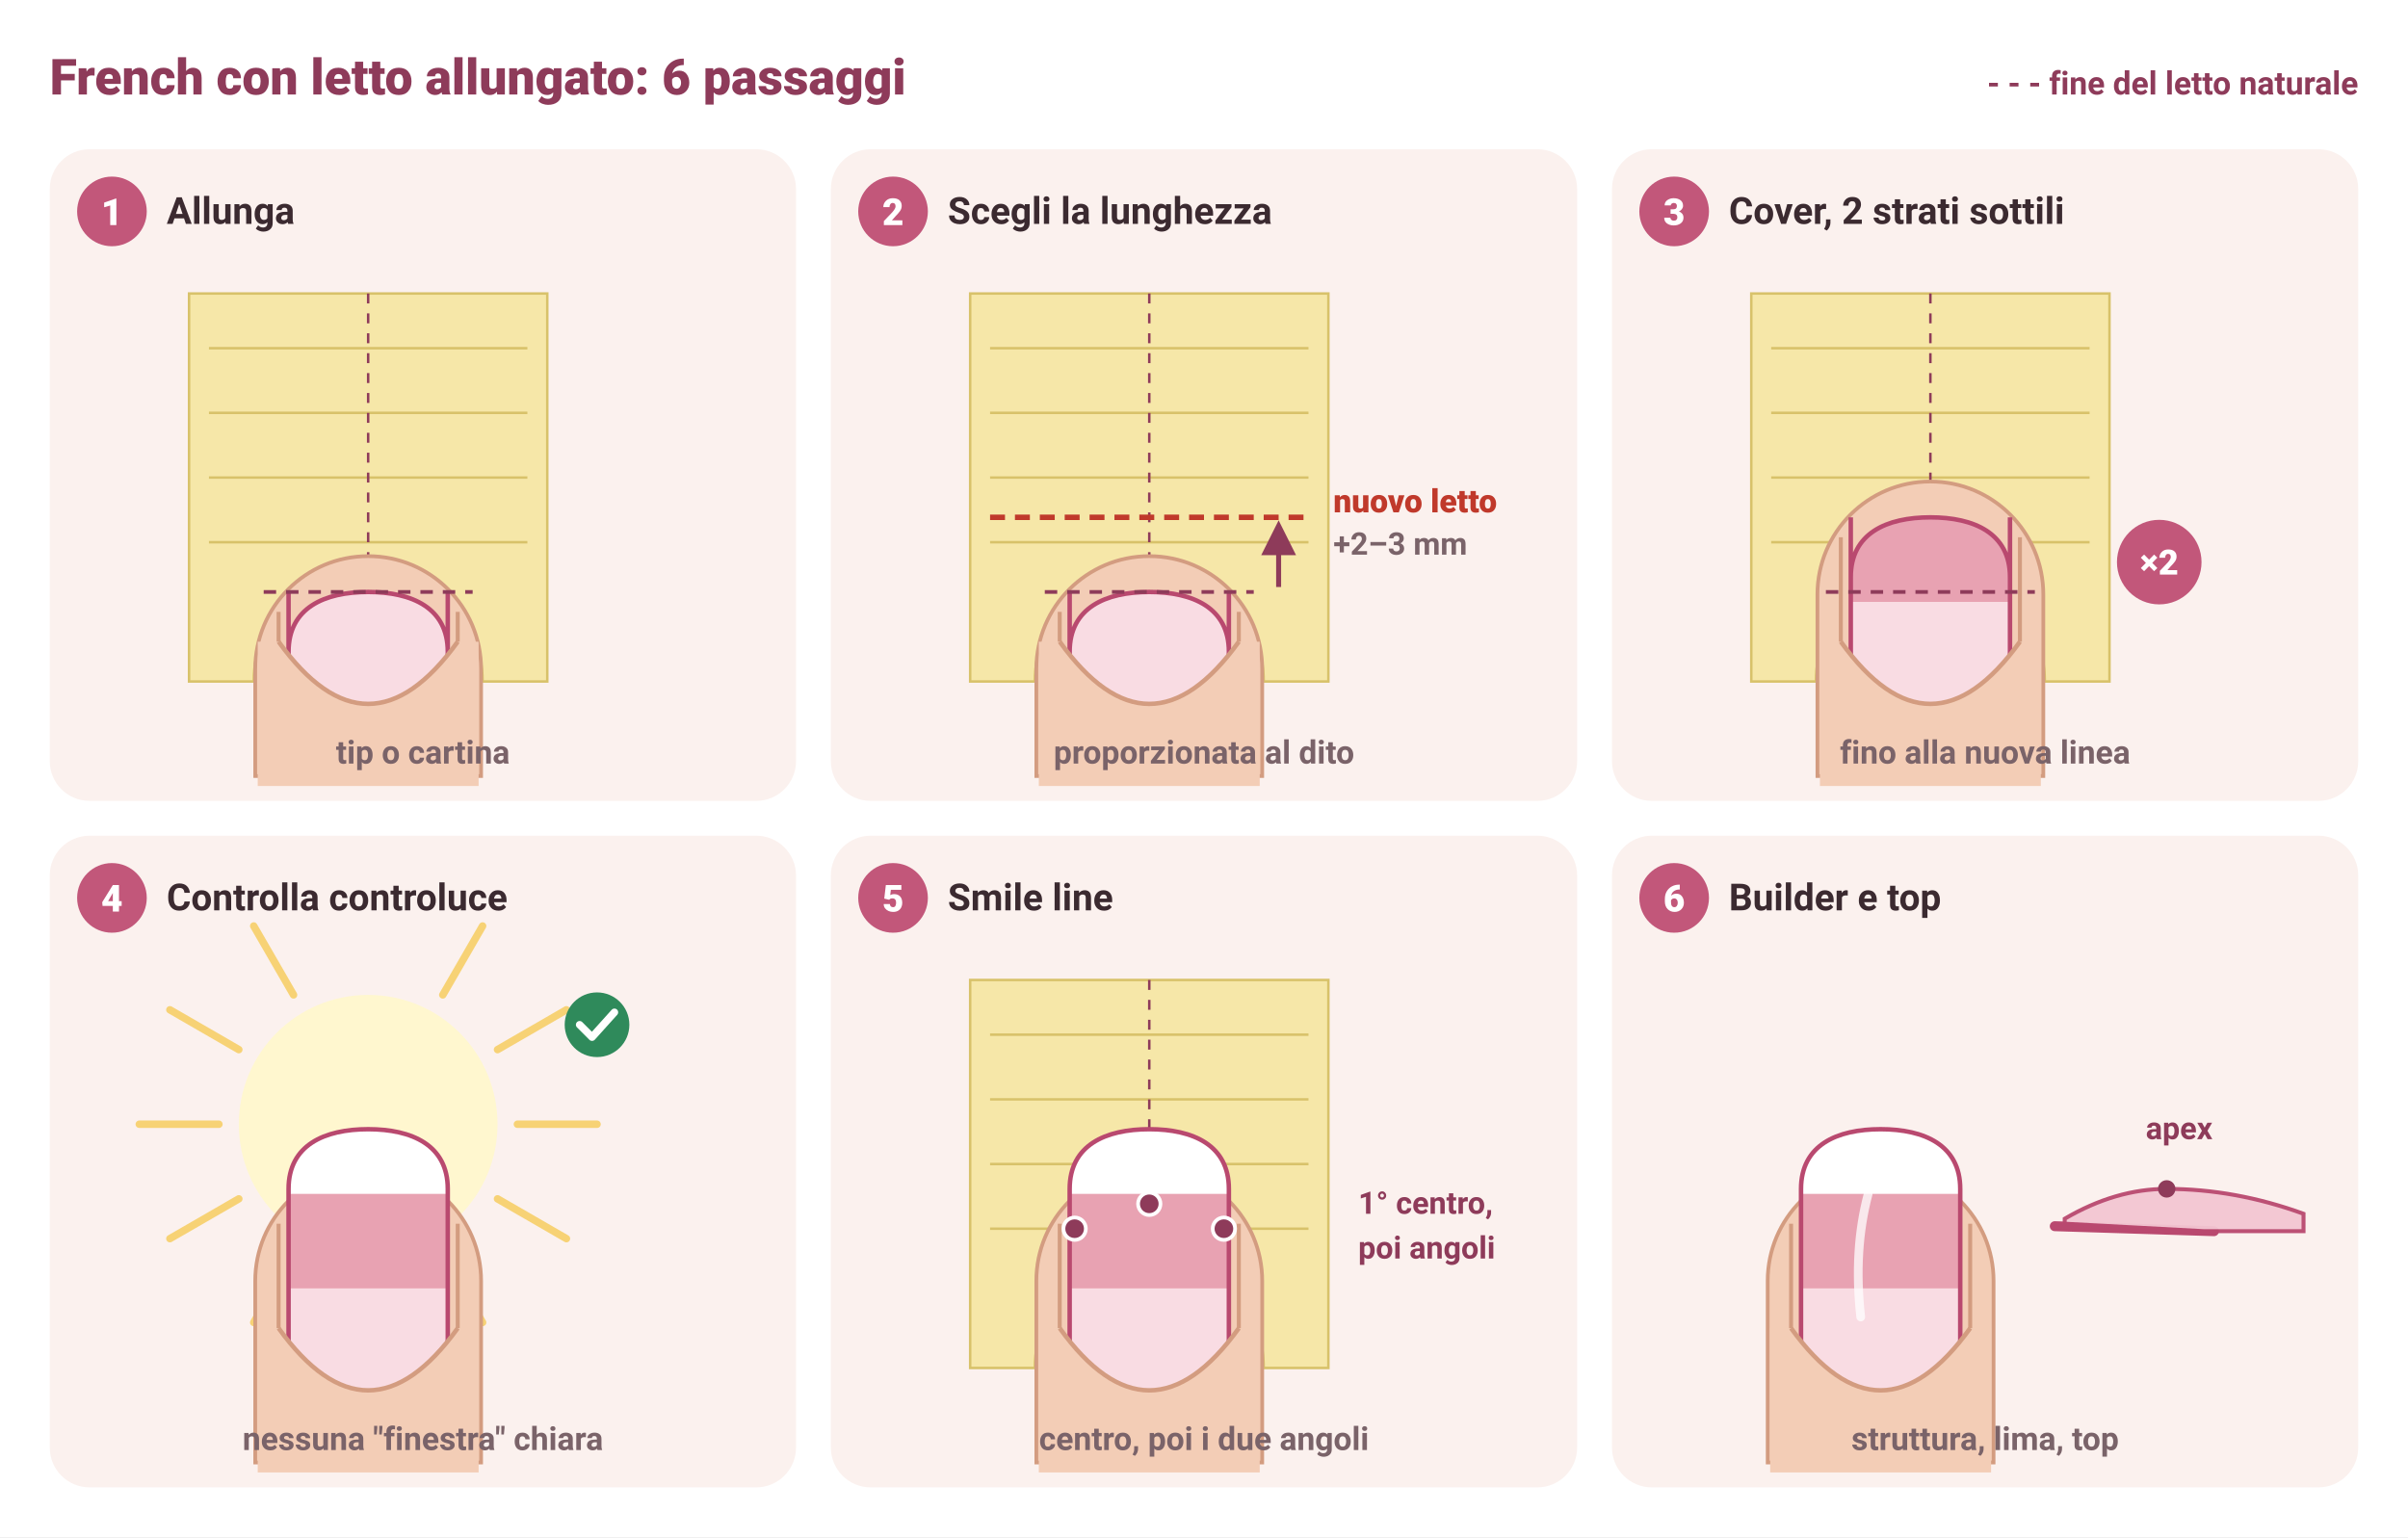
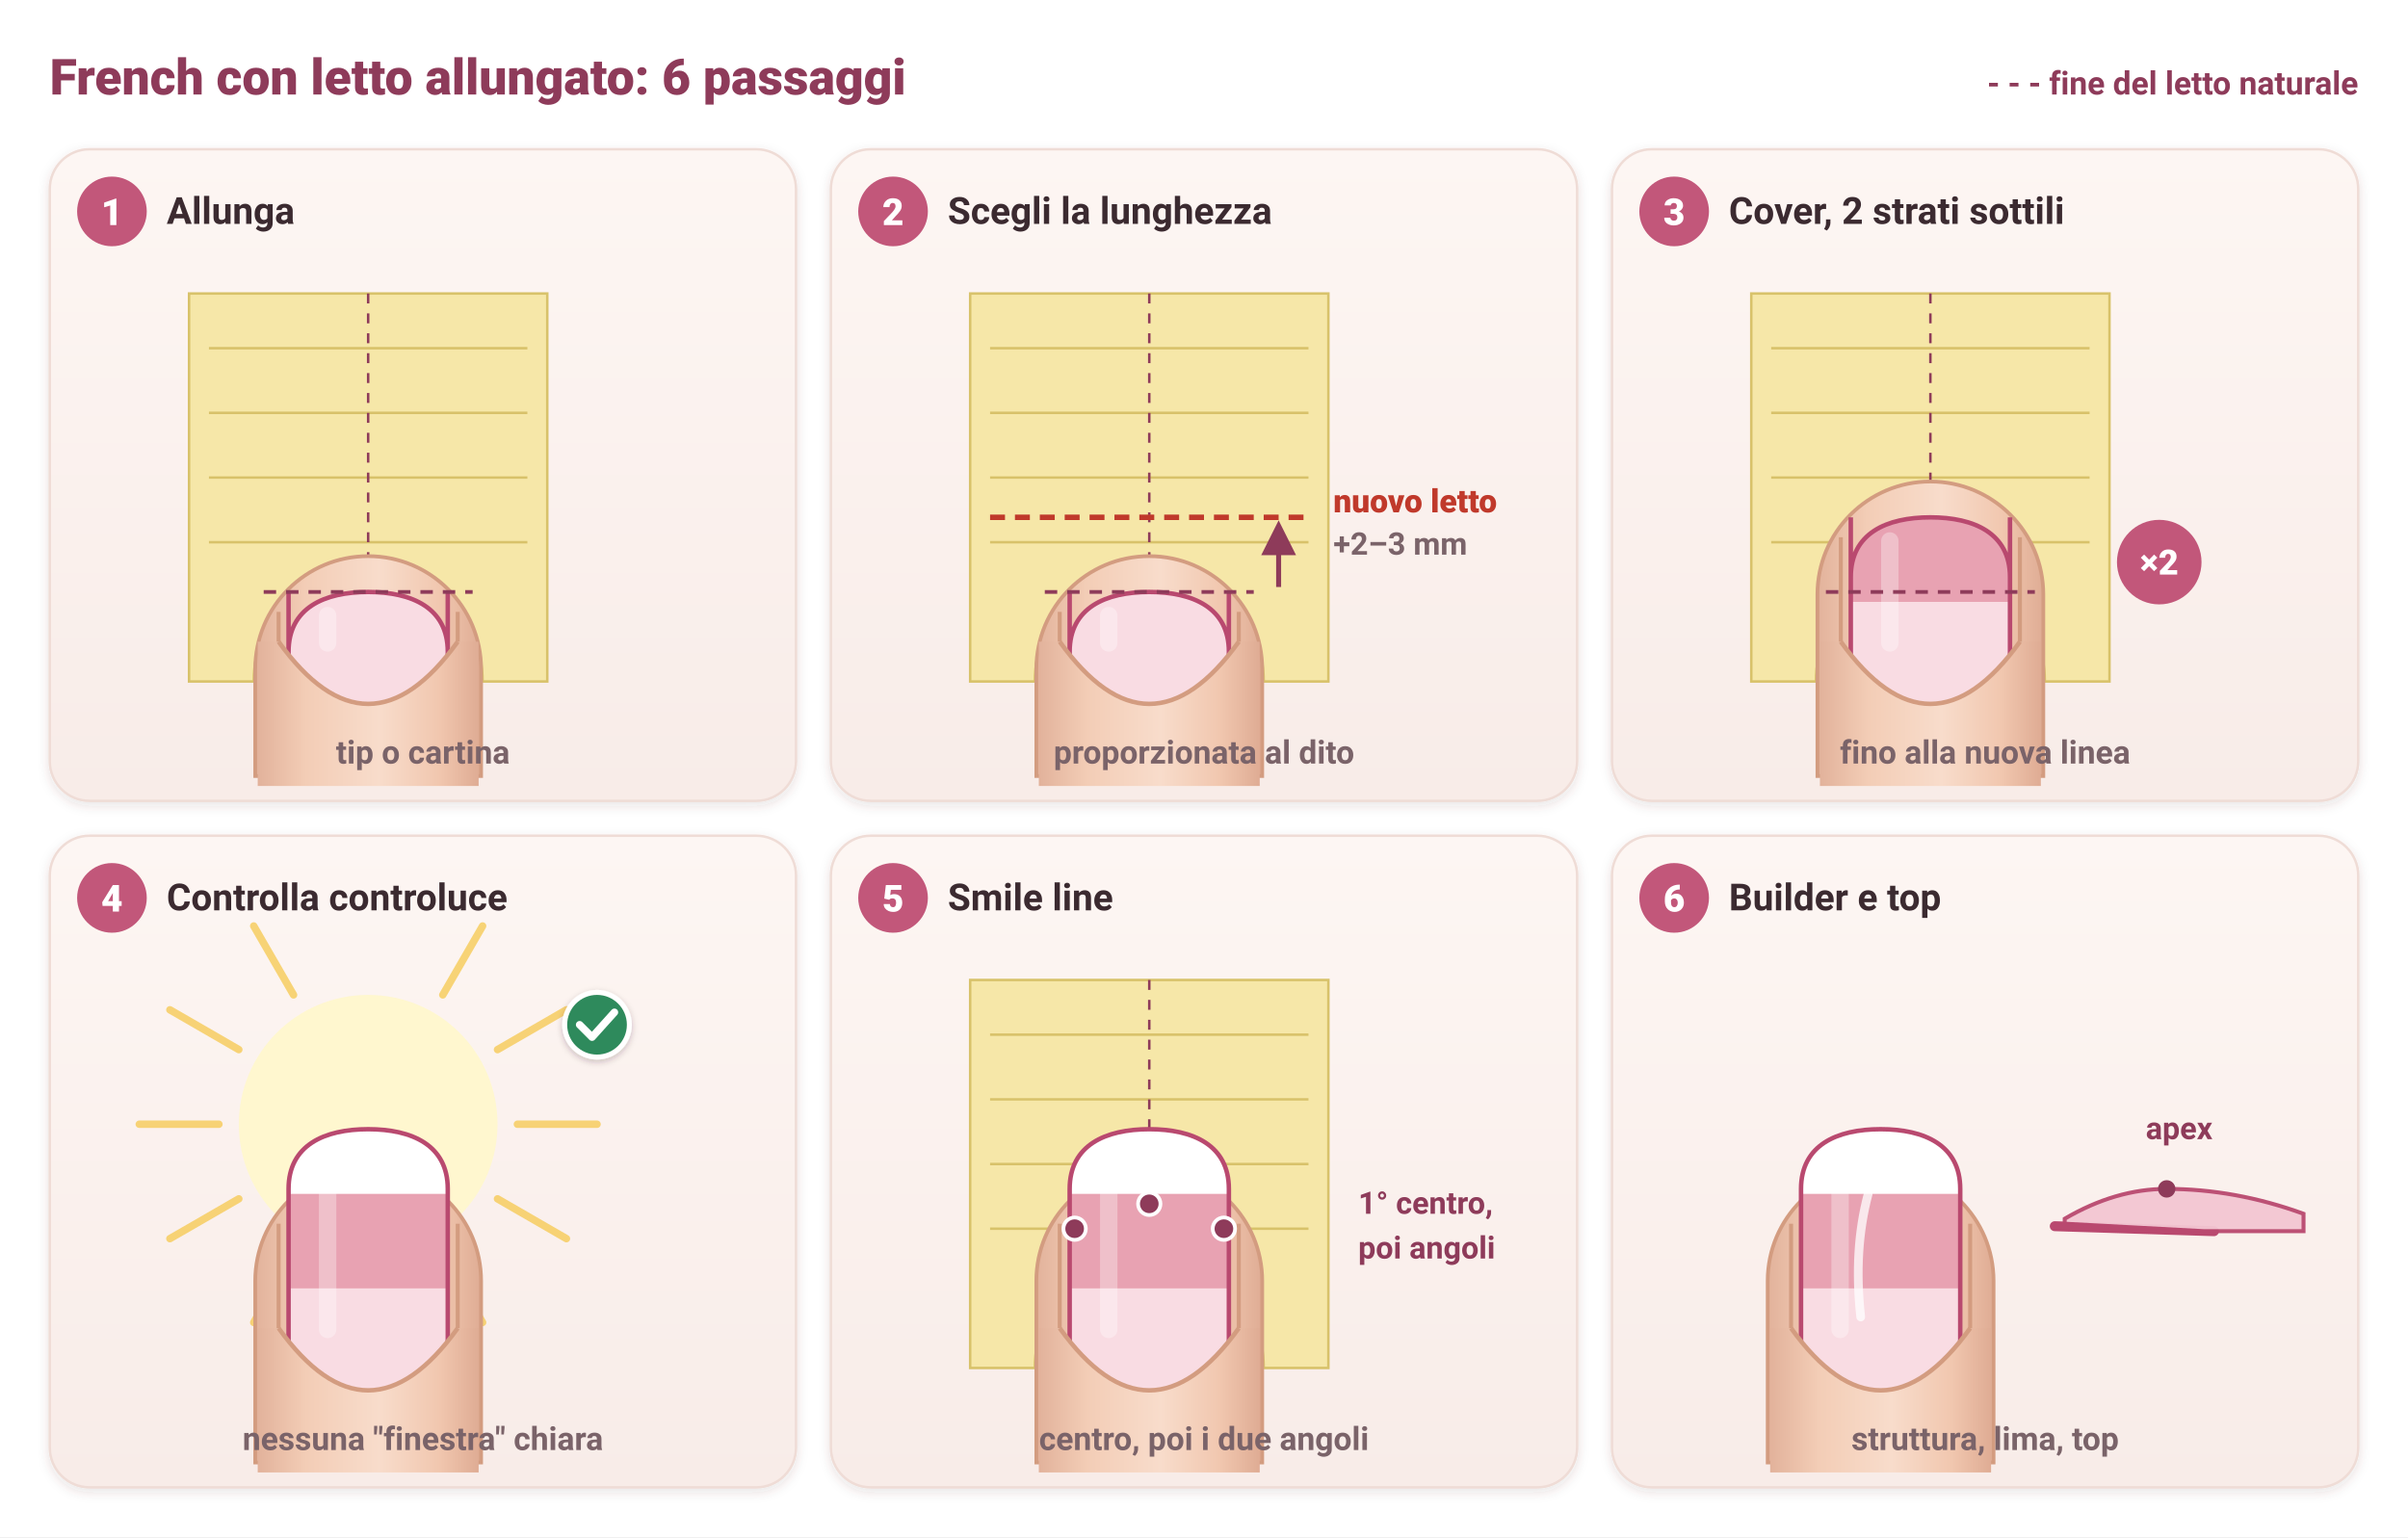
<svg xmlns="http://www.w3.org/2000/svg" viewBox="0 0 968 618" width="968" height="618" font-family="system-ui, -apple-system, 'Segoe UI', Roboto, Arial, sans-serif" role="img">
  <rect width="100%" height="100%" fill="#ffffff" />
+   <defs>
+     <linearGradient id="nxSkin" x1="0" y1="0" x2="1" y2="0">
+       <stop offset="0" stop-color="#e2b29b" />
+       <stop offset=".22" stop-color="#f3cdb6" />
+       <stop offset=".55" stop-color="#f8dccb" />
+       <stop offset=".82" stop-color="#f1c7af" />
+       <stop offset="1" stop-color="#dfac94" />
+     </linearGradient>
+     <linearGradient id="nxPanel" x1="0" y1="0" x2="0" y2="1">
+       <stop offset="0" stop-color="#fdf6f3" />
+       <stop offset="1" stop-color="#f8ece8" />
+     </linearGradient>
+     <filter id="nxSh" x="-5%" y="-5%" width="110%" height="115%">
+       <feDropShadow dx="0" dy="1.5" stdDeviation="2.2" flood-color="#5a2a3a" flood-opacity=".13" />
+     </filter>
+     <filter id="nxShS" x="-20%" y="-20%" width="140%" height="150%">
+       <feDropShadow dx="0" dy="1" stdDeviation="1.2" flood-color="#3b2a30" flood-opacity=".25" />
+     </filter>
+   </defs>
  <defs>
    <marker id="ar" viewBox="0 0 10 10" refX="8" refY="5" markerWidth="7" markerHeight="7" orient="auto-start-reverse">
      <path d="M0,0 L10,5 L0,10 z" fill="#8e3b5a" />
    </marker>
    <marker id="arw" viewBox="0 0 10 10" refX="8" refY="5" markerWidth="7" markerHeight="7" orient="auto-start-reverse">
      <path d="M0,0 L10,5 L0,10 z" fill="#7a6369" />
    </marker>
  </defs>
  <text x="20.0" y="38.0" font-size="20" text-anchor="start" font-weight="800" fill="#8e3b5a">French con letto allungato: 6 passaggi</text>
  <text x="948.0" y="38.0" font-size="13" text-anchor="end" font-weight="700" fill="#8e3b5a">- - -  fine del letto naturale</text>
  <defs>
    <clipPath id="dk35">
      <rect x="20" y="60" width="300" height="262" rx="16" />
    </clipPath>
  </defs>
-   <rect x="20" y="60" width="300" height="262" rx="16" fill="#fbf1ee" />
+   <rect x="20" y="60" width="300" height="262" rx="16" fill="url(#nxPanel)" stroke="#efdcd6" stroke-width="1" filter="url(#nxSh)" />
  <g clip-path="url(#dk35)">
    <g transform="translate(20.0,60.0) rotate(0.0) scale(1.000)">
      <path d="M56.0,214.0 L56.0,58.0 L200.0,58.0 L200.0,214.0 L174.0,214.0 A46.0,48.0 0 0 0 82.0,214.0 Z" fill="#f6e7a8" stroke="#d8c26a" />
      <line x1="64.0" y1="158.0" x2="192.0" y2="158.0" stroke="#d8c26a" />
      <line x1="64.0" y1="132.0" x2="192.0" y2="132.0" stroke="#d8c26a" />
      <line x1="64.0" y1="106.0" x2="192.0" y2="106.0" stroke="#d8c26a" />
      <line x1="64.0" y1="80.0" x2="192.0" y2="80.0" stroke="#d8c26a" />
      <line x1="128.0" y1="58.0" x2="128.0" y2="170.0" stroke="#8e3b5a" stroke-dasharray="4 4" />
-       <path d="M82.6,252.0 L82.6,209.0 A45.4,45.4 0 0 1 173.4,209.0 L173.4,252.0 Z" fill="#f3cdb6" stroke="#d39c80" stroke-width="1.5" />
+       <path d="M82.6,252.0 L82.6,209.0 A45.4,45.4 0 0 1 173.4,209.0 L173.4,252.0 Z" fill="url(#nxSkin)" stroke="#d39c80" stroke-width="1.5" />
      <defs>
        <clipPath id="c34">
          <path d="M96.0,232.0 L160.0,232.0 L160.0,178.0 L160.0,202.0 C160.0,184.4 145.6,178.0 128.0,178.0 C110.4,178.0 96.0,184.4 96.0,202.0 L96.0,178.0 Z" />
        </clipPath>
      </defs>
      <path d="M96.0,232.0 L160.0,232.0 L160.0,178.0 L160.0,202.0 C160.0,184.4 145.6,178.0 128.0,178.0 C110.4,178.0 96.0,184.4 96.0,202.0 L96.0,178.0 Z" fill="#f9dce3" />
+       <rect x="108.2" y="184.0" width="7.0" height="18.0" rx="3.5" fill="#fff" opacity=".32" clip-path="url(#c34)" />
      <path d="M96.0,232.0 L160.0,232.0 L160.0,178.0 L160.0,202.0 C160.0,184.4 145.6,178.0 128.0,178.0 C110.4,178.0 96.0,184.4 96.0,202.0 L96.0,178.0 Z" fill="none" stroke="#b9496f" stroke-width="1.8" />
-       <path d="M83.6,198.0 L92.0,198.0 Q128.0,248.0 164.0,198.0 L172.4,198.0 L172.4,256.0 L83.6,256.0 Z" fill="#f3cdb6" />
+       <path d="M83.6,198.0 L92.0,198.0 Q128.0,248.0 164.0,198.0 L172.4,198.0 L172.4,256.0 L83.6,256.0 Z" fill="url(#nxSkin)" />
      <path d="M92.0,198.0 Q128.0,248.0 164.0,198.0" fill="none" stroke="#d39c80" stroke-width="1.8" />
      <path d="M92.0,198.0 L92.0,186.0" stroke="#d39c80" stroke-width="1.6" />
      <path d="M164.0,198.0 L164.0,186.0" stroke="#d39c80" stroke-width="1.6" />
      <line x1="86.0" y1="178.0" x2="170.0" y2="178.0" stroke="#8e3b5a" stroke-width="1.5" stroke-dasharray="5 4" />
    </g>
  </g>
  <circle cx="45" cy="85" r="14" fill="#c2577a" />
  <text x="45.0" y="90.5" font-size="15" text-anchor="middle" font-weight="800" fill="#fff">1</text>
  <text x="67.0" y="90.0" font-size="15.0" text-anchor="start" font-weight="700" fill="#3b2a30">Allunga</text>
  <text x="170.0" y="307.0" font-size="13.0" text-anchor="middle" font-weight="700" fill="#7a6369">tip o cartina</text>
  <defs>
    <clipPath id="dk37">
      <rect x="334" y="60" width="300" height="262" rx="16" />
    </clipPath>
  </defs>
-   <rect x="334" y="60" width="300" height="262" rx="16" fill="#fbf1ee" />
+   <rect x="334" y="60" width="300" height="262" rx="16" fill="url(#nxPanel)" stroke="#efdcd6" stroke-width="1" filter="url(#nxSh)" />
  <g clip-path="url(#dk37)">
    <g transform="translate(334.0,60.0) rotate(0.0) scale(1.000)">
      <path d="M56.0,214.0 L56.0,58.0 L200.0,58.0 L200.0,214.0 L174.0,214.0 A46.0,48.0 0 0 0 82.0,214.0 Z" fill="#f6e7a8" stroke="#d8c26a" />
      <line x1="64.0" y1="158.0" x2="192.0" y2="158.0" stroke="#d8c26a" />
      <line x1="64.0" y1="132.0" x2="192.0" y2="132.0" stroke="#d8c26a" />
      <line x1="64.0" y1="106.0" x2="192.0" y2="106.0" stroke="#d8c26a" />
      <line x1="64.0" y1="80.0" x2="192.0" y2="80.0" stroke="#d8c26a" />
      <line x1="128.0" y1="58.0" x2="128.0" y2="170.0" stroke="#8e3b5a" stroke-dasharray="4 4" />
-       <path d="M82.6,252.0 L82.6,209.0 A45.4,45.4 0 0 1 173.4,209.0 L173.4,252.0 Z" fill="#f3cdb6" stroke="#d39c80" stroke-width="1.5" />
+       <path d="M82.6,252.0 L82.6,209.0 A45.4,45.4 0 0 1 173.4,209.0 L173.4,252.0 Z" fill="url(#nxSkin)" stroke="#d39c80" stroke-width="1.5" />
      <defs>
        <clipPath id="c36">
          <path d="M96.0,232.0 L160.0,232.0 L160.0,178.0 L160.0,202.0 C160.0,184.4 145.6,178.0 128.0,178.0 C110.4,178.0 96.0,184.4 96.0,202.0 L96.0,178.0 Z" />
        </clipPath>
      </defs>
      <path d="M96.0,232.0 L160.0,232.0 L160.0,178.0 L160.0,202.0 C160.0,184.4 145.6,178.0 128.0,178.0 C110.4,178.0 96.0,184.4 96.0,202.0 L96.0,178.0 Z" fill="#f9dce3" />
+       <rect x="108.2" y="184.0" width="7.0" height="18.0" rx="3.5" fill="#fff" opacity=".32" clip-path="url(#c36)" />
      <path d="M96.0,232.0 L160.0,232.0 L160.0,178.0 L160.0,202.0 C160.0,184.4 145.6,178.0 128.0,178.0 C110.4,178.0 96.0,184.4 96.0,202.0 L96.0,178.0 Z" fill="none" stroke="#b9496f" stroke-width="1.8" />
-       <path d="M83.6,198.0 L92.0,198.0 Q128.0,248.0 164.0,198.0 L172.4,198.0 L172.4,256.0 L83.6,256.0 Z" fill="#f3cdb6" />
+       <path d="M83.6,198.0 L92.0,198.0 Q128.0,248.0 164.0,198.0 L172.4,198.0 L172.4,256.0 L83.6,256.0 Z" fill="url(#nxSkin)" />
      <path d="M92.0,198.0 Q128.0,248.0 164.0,198.0" fill="none" stroke="#d39c80" stroke-width="1.8" />
      <path d="M92.0,198.0 L92.0,186.0" stroke="#d39c80" stroke-width="1.6" />
      <path d="M164.0,198.0 L164.0,186.0" stroke="#d39c80" stroke-width="1.6" />
      <line x1="86.0" y1="178.0" x2="170.0" y2="178.0" stroke="#8e3b5a" stroke-width="1.5" stroke-dasharray="5 4" />
      <line x1="64.0" y1="148.0" x2="192.0" y2="148.0" stroke="#c0392b" stroke-width="2.2" stroke-dasharray="6 4" />
      <text x="202.0" y="146.0" font-size="13" text-anchor="start" font-weight="800" fill="#c0392b">nuovo letto</text>
      <text x="202.0" y="163.0" font-size="12.5" text-anchor="start" font-weight="700" fill="#7a6369">+2–3 mm</text>
      <line x1="180.0" y1="176.0" x2="180.0" y2="152.0" stroke="#8e3b5a" stroke-width="2" marker-end="url(#ar)" />
    </g>
  </g>
  <circle cx="359" cy="85" r="14" fill="#c2577a" />
  <text x="359.0" y="90.5" font-size="15" text-anchor="middle" font-weight="800" fill="#fff">2</text>
  <text x="381.0" y="90.0" font-size="15.0" text-anchor="start" font-weight="700" fill="#3b2a30">Scegli la lunghezza</text>
  <text x="484.0" y="307.0" font-size="13.0" text-anchor="middle" font-weight="700" fill="#7a6369">proporzionata al dito</text>
  <defs>
    <clipPath id="dk39">
      <rect x="648" y="60" width="300" height="262" rx="16" />
    </clipPath>
  </defs>
-   <rect x="648" y="60" width="300" height="262" rx="16" fill="#fbf1ee" />
+   <rect x="648" y="60" width="300" height="262" rx="16" fill="url(#nxPanel)" stroke="#efdcd6" stroke-width="1" filter="url(#nxSh)" />
  <g clip-path="url(#dk39)">
    <g transform="translate(648.0,60.0) rotate(0.0) scale(1.000)">
      <path d="M56.0,214.0 L56.0,58.0 L200.0,58.0 L200.0,214.0 L174.0,214.0 A46.0,48.0 0 0 0 82.0,214.0 Z" fill="#f6e7a8" stroke="#d8c26a" />
      <line x1="64.0" y1="158.0" x2="192.0" y2="158.0" stroke="#d8c26a" />
      <line x1="64.0" y1="132.0" x2="192.0" y2="132.0" stroke="#d8c26a" />
      <line x1="64.0" y1="106.0" x2="192.0" y2="106.0" stroke="#d8c26a" />
      <line x1="64.0" y1="80.0" x2="192.0" y2="80.0" stroke="#d8c26a" />
      <line x1="128.0" y1="58.0" x2="128.0" y2="170.0" stroke="#8e3b5a" stroke-dasharray="4 4" />
-       <path d="M82.6,252.0 L82.6,179.0 A45.4,45.4 0 0 1 173.4,179.0 L173.4,252.0 Z" fill="#f3cdb6" stroke="#d39c80" stroke-width="1.5" />
+       <path d="M82.6,252.0 L82.6,179.0 A45.4,45.4 0 0 1 173.4,179.0 L173.4,252.0 Z" fill="url(#nxSkin)" stroke="#d39c80" stroke-width="1.5" />
      <defs>
        <clipPath id="c38">
          <path d="M96.0,232.0 L160.0,232.0 L160.0,148.0 L160.0,172.0 C160.0,154.4 145.6,148.0 128.0,148.0 C110.4,148.0 96.0,154.4 96.0,172.0 L96.0,148.0 Z" />
        </clipPath>
      </defs>
      <path d="M96.0,232.0 L160.0,232.0 L160.0,148.0 L160.0,172.0 C160.0,154.4 145.6,148.0 128.0,148.0 C110.4,148.0 96.0,154.4 96.0,172.0 L96.0,148.0 Z" fill="#f9dce3" />
      <rect x="88.0" y="144.0" width="80.0" height="38.0" fill="#e8a2b2" clip-path="url(#c38)" />
+       <rect x="108.2" y="154.0" width="7.0" height="48.0" rx="3.5" fill="#fff" opacity=".32" clip-path="url(#c38)" />
      <path d="M96.0,232.0 L160.0,232.0 L160.0,148.0 L160.0,172.0 C160.0,154.4 145.6,148.0 128.0,148.0 C110.4,148.0 96.0,154.4 96.0,172.0 L96.0,148.0 Z" fill="none" stroke="#b9496f" stroke-width="1.8" />
-       <path d="M83.6,198.0 L92.0,198.0 Q128.0,248.0 164.0,198.0 L172.4,198.0 L172.4,256.0 L83.6,256.0 Z" fill="#f3cdb6" />
+       <path d="M83.6,198.0 L92.0,198.0 Q128.0,248.0 164.0,198.0 L172.4,198.0 L172.4,256.0 L83.6,256.0 Z" fill="url(#nxSkin)" />
      <path d="M92.0,198.0 Q128.0,248.0 164.0,198.0" fill="none" stroke="#d39c80" stroke-width="1.8" />
      <path d="M92.0,198.0 L92.0,156.0" stroke="#d39c80" stroke-width="1.6" />
      <path d="M164.0,198.0 L164.0,156.0" stroke="#d39c80" stroke-width="1.6" />
      <line x1="86.0" y1="178.0" x2="170.0" y2="178.0" stroke="#8e3b5a" stroke-width="1.5" stroke-dasharray="5 4" />
      <circle cx="220.0" cy="166.0" r="17.0" fill="#c2577a" stroke="none" stroke-width="0" />
      <text x="220.0" y="171.0" font-size="14" text-anchor="middle" font-weight="800" fill="#fff">×2</text>
    </g>
  </g>
  <circle cx="673" cy="85" r="14" fill="#c2577a" />
  <text x="673.0" y="90.5" font-size="15" text-anchor="middle" font-weight="800" fill="#fff">3</text>
  <text x="695.0" y="90.0" font-size="15.0" text-anchor="start" font-weight="700" fill="#3b2a30">Cover, 2 strati sottili</text>
  <text x="798.0" y="307.0" font-size="13.0" text-anchor="middle" font-weight="700" fill="#7a6369">fino alla nuova linea</text>
  <defs>
    <clipPath id="dk41">
      <rect x="20" y="336" width="300" height="262" rx="16" />
    </clipPath>
  </defs>
-   <rect x="20" y="336" width="300" height="262" rx="16" fill="#fbf1ee" />
+   <rect x="20" y="336" width="300" height="262" rx="16" fill="url(#nxPanel)" stroke="#efdcd6" stroke-width="1" filter="url(#nxSh)" />
  <g clip-path="url(#dk41)">
    <g transform="translate(20.0,336.0) rotate(0.0) scale(1.000)">
      <line x1="158.0" y1="64.0" x2="174.0" y2="36.3" stroke="#f5c542" stroke-width="3" stroke-linecap="round" opacity=".7" />
      <line x1="180.0" y1="86.0" x2="207.7" y2="70.0" stroke="#f5c542" stroke-width="3" stroke-linecap="round" opacity=".7" />
      <line x1="188.0" y1="116.0" x2="220.0" y2="116.0" stroke="#f5c542" stroke-width="3" stroke-linecap="round" opacity=".7" />
      <line x1="180.0" y1="146.0" x2="207.7" y2="162.0" stroke="#f5c542" stroke-width="3" stroke-linecap="round" opacity=".7" />
      <line x1="158.0" y1="168.0" x2="174.0" y2="195.7" stroke="#f5c542" stroke-width="3" stroke-linecap="round" opacity=".7" />
      <line x1="128.0" y1="176.0" x2="128.0" y2="208.0" stroke="#f5c542" stroke-width="3" stroke-linecap="round" opacity=".7" />
      <line x1="98.0" y1="168.0" x2="82.0" y2="195.7" stroke="#f5c542" stroke-width="3" stroke-linecap="round" opacity=".7" />
      <line x1="76.0" y1="146.0" x2="48.3" y2="162.0" stroke="#f5c542" stroke-width="3" stroke-linecap="round" opacity=".7" />
      <line x1="68.0" y1="116.0" x2="36.0" y2="116.0" stroke="#f5c542" stroke-width="3" stroke-linecap="round" opacity=".7" />
      <line x1="76.0" y1="86.0" x2="48.3" y2="70.0" stroke="#f5c542" stroke-width="3" stroke-linecap="round" opacity=".7" />
      <line x1="98.0" y1="64.0" x2="82.0" y2="36.3" stroke="#f5c542" stroke-width="3" stroke-linecap="round" opacity=".7" />
      <circle cx="128.0" cy="116.0" r="52.0" fill="#fff7cf" stroke="none" stroke-width="0" />
-       <path d="M82.6,252.0 L82.6,179.0 A45.4,45.4 0 0 1 173.4,179.0 L173.4,252.0 Z" fill="#f3cdb6" stroke="#d39c80" stroke-width="1.5" />
+       <path d="M82.6,252.0 L82.6,179.0 A45.4,45.4 0 0 1 173.4,179.0 L173.4,252.0 Z" fill="url(#nxSkin)" stroke="#d39c80" stroke-width="1.5" />
      <defs>
        <clipPath id="c40">
          <path d="M96.0,232.0 L160.0,232.0 L160.0,148.0 L160.0,142.0 C160.0,124.4 145.6,118.0 128.0,118.0 C110.4,118.0 96.0,124.4 96.0,142.0 L96.0,148.0 Z" />
        </clipPath>
      </defs>
      <path d="M96.0,232.0 L160.0,232.0 L160.0,148.0 L160.0,142.0 C160.0,124.4 145.6,118.0 128.0,118.0 C110.4,118.0 96.0,124.4 96.0,142.0 L96.0,148.0 Z" fill="#f9dce3" />
      <path d="M90.0,154.0 Q128.0,142.0 166.0,154.0 L166.0,58.0 L90.0,58.0 Z" fill="#ffffff" clip-path="url(#c40)" />
      <rect x="88.0" y="144.0" width="80.0" height="38.0" fill="#e8a2b2" clip-path="url(#c40)" />
+       <rect x="108.2" y="124.0" width="7.0" height="78.0" rx="3.5" fill="#fff" opacity=".32" clip-path="url(#c40)" />
      <path d="M96.0,232.0 L160.0,232.0 L160.0,148.0 L160.0,142.0 C160.0,124.4 145.6,118.0 128.0,118.0 C110.4,118.0 96.0,124.4 96.0,142.0 L96.0,148.0 Z" fill="none" stroke="#b9496f" stroke-width="1.8" />
-       <path d="M83.6,198.0 L92.0,198.0 Q128.0,248.0 164.0,198.0 L172.4,198.0 L172.4,256.0 L83.6,256.0 Z" fill="#f3cdb6" />
+       <path d="M83.6,198.0 L92.0,198.0 Q128.0,248.0 164.0,198.0 L172.4,198.0 L172.4,256.0 L83.6,256.0 Z" fill="url(#nxSkin)" />
      <path d="M92.0,198.0 Q128.0,248.0 164.0,198.0" fill="none" stroke="#d39c80" stroke-width="1.8" />
      <path d="M92.0,198.0 L92.0,156.0" stroke="#d39c80" stroke-width="1.6" />
      <path d="M164.0,198.0 L164.0,156.0" stroke="#d39c80" stroke-width="1.6" />
-       <circle cx="220.0" cy="76.0" r="13" fill="#2f8a5b" />
+       <circle cx="220.0" cy="76.0" r="13" fill="#2f8a5b" stroke="#fff" stroke-width="2" filter="url(#nxShS)" />
      <path d="M213.0,76.0 l5,5 l9,-10" stroke="#fff" stroke-width="3" fill="none" stroke-linecap="round" stroke-linejoin="round" />
    </g>
  </g>
  <circle cx="45" cy="361" r="14" fill="#c2577a" />
  <text x="45.0" y="366.5" font-size="15" text-anchor="middle" font-weight="800" fill="#fff">4</text>
  <text x="67.0" y="366.0" font-size="15.0" text-anchor="start" font-weight="700" fill="#3b2a30">Controlla controluce</text>
  <text x="170.0" y="583.0" font-size="13.0" text-anchor="middle" font-weight="700" fill="#7a6369">nessuna "finestra" chiara</text>
  <defs>
    <clipPath id="dk43">
      <rect x="334" y="336" width="300" height="262" rx="16" />
    </clipPath>
  </defs>
-   <rect x="334" y="336" width="300" height="262" rx="16" fill="#fbf1ee" />
+   <rect x="334" y="336" width="300" height="262" rx="16" fill="url(#nxPanel)" stroke="#efdcd6" stroke-width="1" filter="url(#nxSh)" />
  <g clip-path="url(#dk43)">
    <g transform="translate(334.0,336.0) rotate(0.0) scale(1.000)">
      <path d="M56.0,214.0 L56.0,58.0 L200.0,58.0 L200.0,214.0 L174.0,214.0 A46.0,48.0 0 0 0 82.0,214.0 Z" fill="#f6e7a8" stroke="#d8c26a" />
      <line x1="64.0" y1="158.0" x2="192.0" y2="158.0" stroke="#d8c26a" />
      <line x1="64.0" y1="132.0" x2="192.0" y2="132.0" stroke="#d8c26a" />
      <line x1="64.0" y1="106.0" x2="192.0" y2="106.0" stroke="#d8c26a" />
      <line x1="64.0" y1="80.0" x2="192.0" y2="80.0" stroke="#d8c26a" />
      <line x1="128.0" y1="58.0" x2="128.0" y2="170.0" stroke="#8e3b5a" stroke-dasharray="4 4" />
-       <path d="M82.6,252.0 L82.6,179.0 A45.4,45.4 0 0 1 173.4,179.0 L173.4,252.0 Z" fill="#f3cdb6" stroke="#d39c80" stroke-width="1.5" />
+       <path d="M82.6,252.0 L82.6,179.0 A45.4,45.4 0 0 1 173.4,179.0 L173.4,252.0 Z" fill="url(#nxSkin)" stroke="#d39c80" stroke-width="1.5" />
      <defs>
        <clipPath id="c42">
          <path d="M96.0,232.0 L160.0,232.0 L160.0,148.0 L160.0,142.0 C160.0,124.4 145.6,118.0 128.0,118.0 C110.4,118.0 96.0,124.4 96.0,142.0 L96.0,148.0 Z" />
        </clipPath>
      </defs>
      <path d="M96.0,232.0 L160.0,232.0 L160.0,148.0 L160.0,142.0 C160.0,124.4 145.6,118.0 128.0,118.0 C110.4,118.0 96.0,124.4 96.0,142.0 L96.0,148.0 Z" fill="#f9dce3" />
      <path d="M90.0,158.0 Q128.0,138.0 166.0,158.0 L166.0,58.0 L90.0,58.0 Z" fill="#ffffff" clip-path="url(#c42)" />
      <rect x="88.0" y="144.0" width="80.0" height="38.0" fill="#e8a2b2" clip-path="url(#c42)" />
+       <rect x="108.2" y="124.0" width="7.0" height="78.0" rx="3.5" fill="#fff" opacity=".32" clip-path="url(#c42)" />
      <path d="M96.0,232.0 L160.0,232.0 L160.0,148.0 L160.0,142.0 C160.0,124.4 145.6,118.0 128.0,118.0 C110.4,118.0 96.0,124.4 96.0,142.0 L96.0,148.0 Z" fill="none" stroke="#b9496f" stroke-width="1.8" />
-       <path d="M83.6,198.0 L92.0,198.0 Q128.0,248.0 164.0,198.0 L172.4,198.0 L172.4,256.0 L83.6,256.0 Z" fill="#f3cdb6" />
+       <path d="M83.6,198.0 L92.0,198.0 Q128.0,248.0 164.0,198.0 L172.4,198.0 L172.4,256.0 L83.6,256.0 Z" fill="url(#nxSkin)" />
      <path d="M92.0,198.0 Q128.0,248.0 164.0,198.0" fill="none" stroke="#d39c80" stroke-width="1.8" />
      <path d="M92.0,198.0 L92.0,156.0" stroke="#d39c80" stroke-width="1.6" />
      <path d="M164.0,198.0 L164.0,156.0" stroke="#d39c80" stroke-width="1.6" />
      <circle cx="128.0" cy="148.0" r="4.5" fill="#8e3b5a" stroke="#fff" stroke-width="1.5" />
      <circle cx="98.0" cy="158.0" r="4.5" fill="#8e3b5a" stroke="#fff" stroke-width="1.5" />
      <circle cx="158.0" cy="158.0" r="4.5" fill="#8e3b5a" stroke="#fff" stroke-width="1.5" />
      <text x="212.0" y="152.0" font-size="12.5" text-anchor="start" font-weight="700" fill="#8e3b5a">1° centro,</text>
      <text x="212.0" y="170.0" font-size="12.5" text-anchor="start" font-weight="700" fill="#8e3b5a">poi angoli</text>
    </g>
  </g>
  <circle cx="359" cy="361" r="14" fill="#c2577a" />
  <text x="359.0" y="366.5" font-size="15" text-anchor="middle" font-weight="800" fill="#fff">5</text>
  <text x="381.0" y="366.0" font-size="15.0" text-anchor="start" font-weight="700" fill="#3b2a30">Smile line</text>
  <text x="484.0" y="583.0" font-size="13.0" text-anchor="middle" font-weight="700" fill="#7a6369">centro, poi i due angoli</text>
  <defs>
    <clipPath id="dk45">
      <rect x="648" y="336" width="300" height="262" rx="16" />
    </clipPath>
  </defs>
-   <rect x="648" y="336" width="300" height="262" rx="16" fill="#fbf1ee" />
+   <rect x="648" y="336" width="300" height="262" rx="16" fill="url(#nxPanel)" stroke="#efdcd6" stroke-width="1" filter="url(#nxSh)" />
  <g clip-path="url(#dk45)">
    <g transform="translate(648.0,336.0) rotate(0.0) scale(1.000)">
-       <path d="M62.6,252.0 L62.6,179.0 A45.4,45.4 0 0 1 153.4,179.0 L153.4,252.0 Z" fill="#f3cdb6" stroke="#d39c80" stroke-width="1.5" />
+       <path d="M62.6,252.0 L62.6,179.0 A45.4,45.4 0 0 1 153.4,179.0 L153.4,252.0 Z" fill="url(#nxSkin)" stroke="#d39c80" stroke-width="1.5" />
      <defs>
        <clipPath id="c44">
          <path d="M76.0,232.0 L140.0,232.0 L140.0,148.0 L140.0,142.0 C140.0,124.4 125.6,118.0 108.0,118.0 C90.4,118.0 76.0,124.4 76.0,142.0 L76.0,148.0 Z" />
        </clipPath>
      </defs>
      <path d="M76.0,232.0 L140.0,232.0 L140.0,148.0 L140.0,142.0 C140.0,124.4 125.6,118.0 108.0,118.0 C90.4,118.0 76.0,124.4 76.0,142.0 L76.0,148.0 Z" fill="#f9dce3" />
      <path d="M70.0,158.0 Q108.0,138.0 146.0,158.0 L146.0,58.0 L70.0,58.0 Z" fill="#ffffff" clip-path="url(#c44)" />
      <rect x="68.0" y="144.0" width="80.0" height="38.0" fill="#e8a2b2" clip-path="url(#c44)" />
+       <rect x="88.2" y="124.0" width="7.0" height="78.0" rx="3.5" fill="#fff" opacity=".32" clip-path="url(#c44)" />
      <path d="M76.0,232.0 L140.0,232.0 L140.0,148.0 L140.0,142.0 C140.0,124.4 125.6,118.0 108.0,118.0 C90.4,118.0 76.0,124.4 76.0,142.0 L76.0,148.0 Z" fill="none" stroke="#b9496f" stroke-width="1.8" />
-       <path d="M63.6,198.0 L72.0,198.0 Q108.0,248.0 144.0,198.0 L152.4,198.0 L152.4,256.0 L63.6,256.0 Z" fill="#f3cdb6" />
+       <path d="M63.6,198.0 L72.0,198.0 Q108.0,248.0 144.0,198.0 L152.4,198.0 L152.4,256.0 L63.6,256.0 Z" fill="url(#nxSkin)" />
      <path d="M72.0,198.0 Q108.0,248.0 144.0,198.0" fill="none" stroke="#d39c80" stroke-width="1.8" />
      <path d="M72.0,198.0 L72.0,156.0" stroke="#d39c80" stroke-width="1.6" />
      <path d="M144.0,198.0 L144.0,156.0" stroke="#d39c80" stroke-width="1.6" />
      <path d="M100.0,193.5 Q97.0,166.5 103.0,144.0" fill="none" stroke="#fff" stroke-width="3.5" stroke-linecap="round" stroke-linejoin="round" opacity=".75" />
      <path d="M178.0,157.0 L242.0,159.0" stroke="#b9496f" stroke-width="4" stroke-linecap="round" />
      <path d="M182.0,154.0 Q202.5,142.0 223.0,142.0 Q250.5,142.0 278.0,152.0 L278.0,159.0 L238.0,159.0 L182.0,156.0 Z" fill="#f2c6d2" stroke="#b9496f" stroke-width="1.6" opacity=".95" />
      <circle cx="223.0" cy="142.0" r="3.5" fill="#8e3b5a" stroke="none" stroke-width="0" />
      <text x="228.0" y="122.0" font-size="12.5" text-anchor="middle" font-weight="700" fill="#8e3b5a">apex</text>
    </g>
  </g>
  <circle cx="673" cy="361" r="14" fill="#c2577a" />
  <text x="673.0" y="366.5" font-size="15" text-anchor="middle" font-weight="800" fill="#fff">6</text>
  <text x="695.0" y="366.0" font-size="15.0" text-anchor="start" font-weight="700" fill="#3b2a30">Builder e top</text>
  <text x="798.0" y="583.0" font-size="13.0" text-anchor="middle" font-weight="700" fill="#7a6369">struttura, lima, top</text>
</svg>
